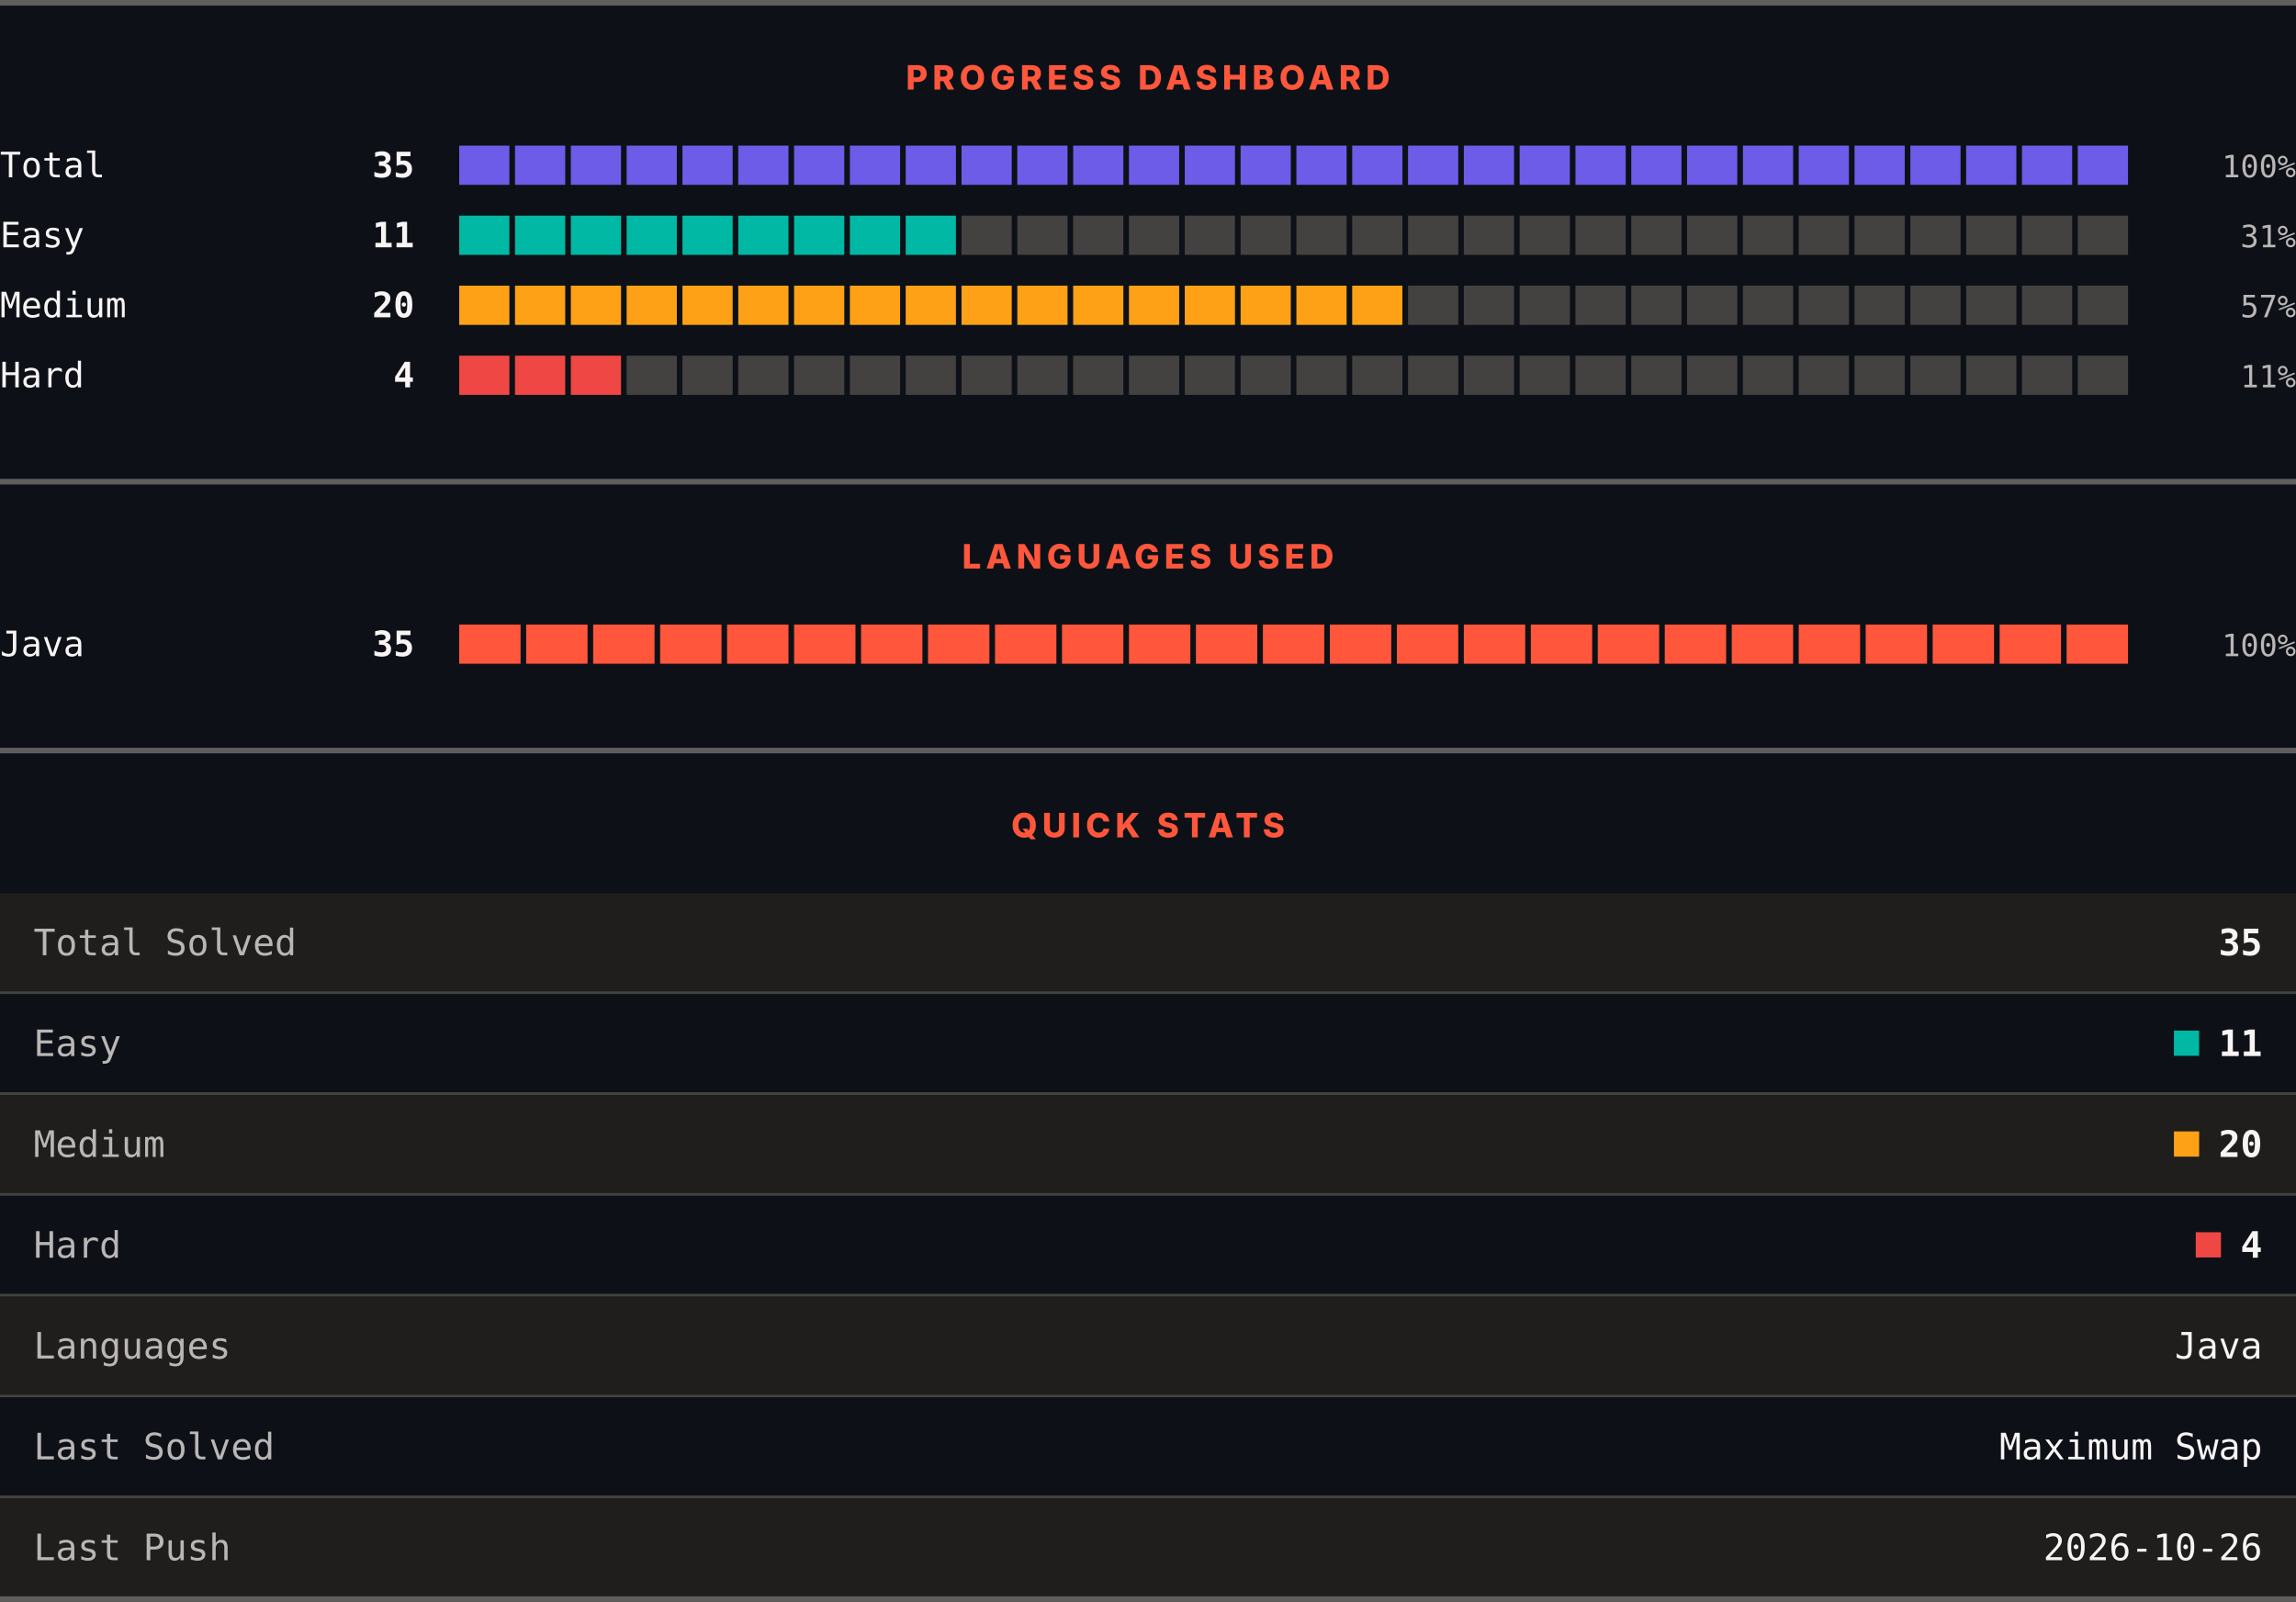
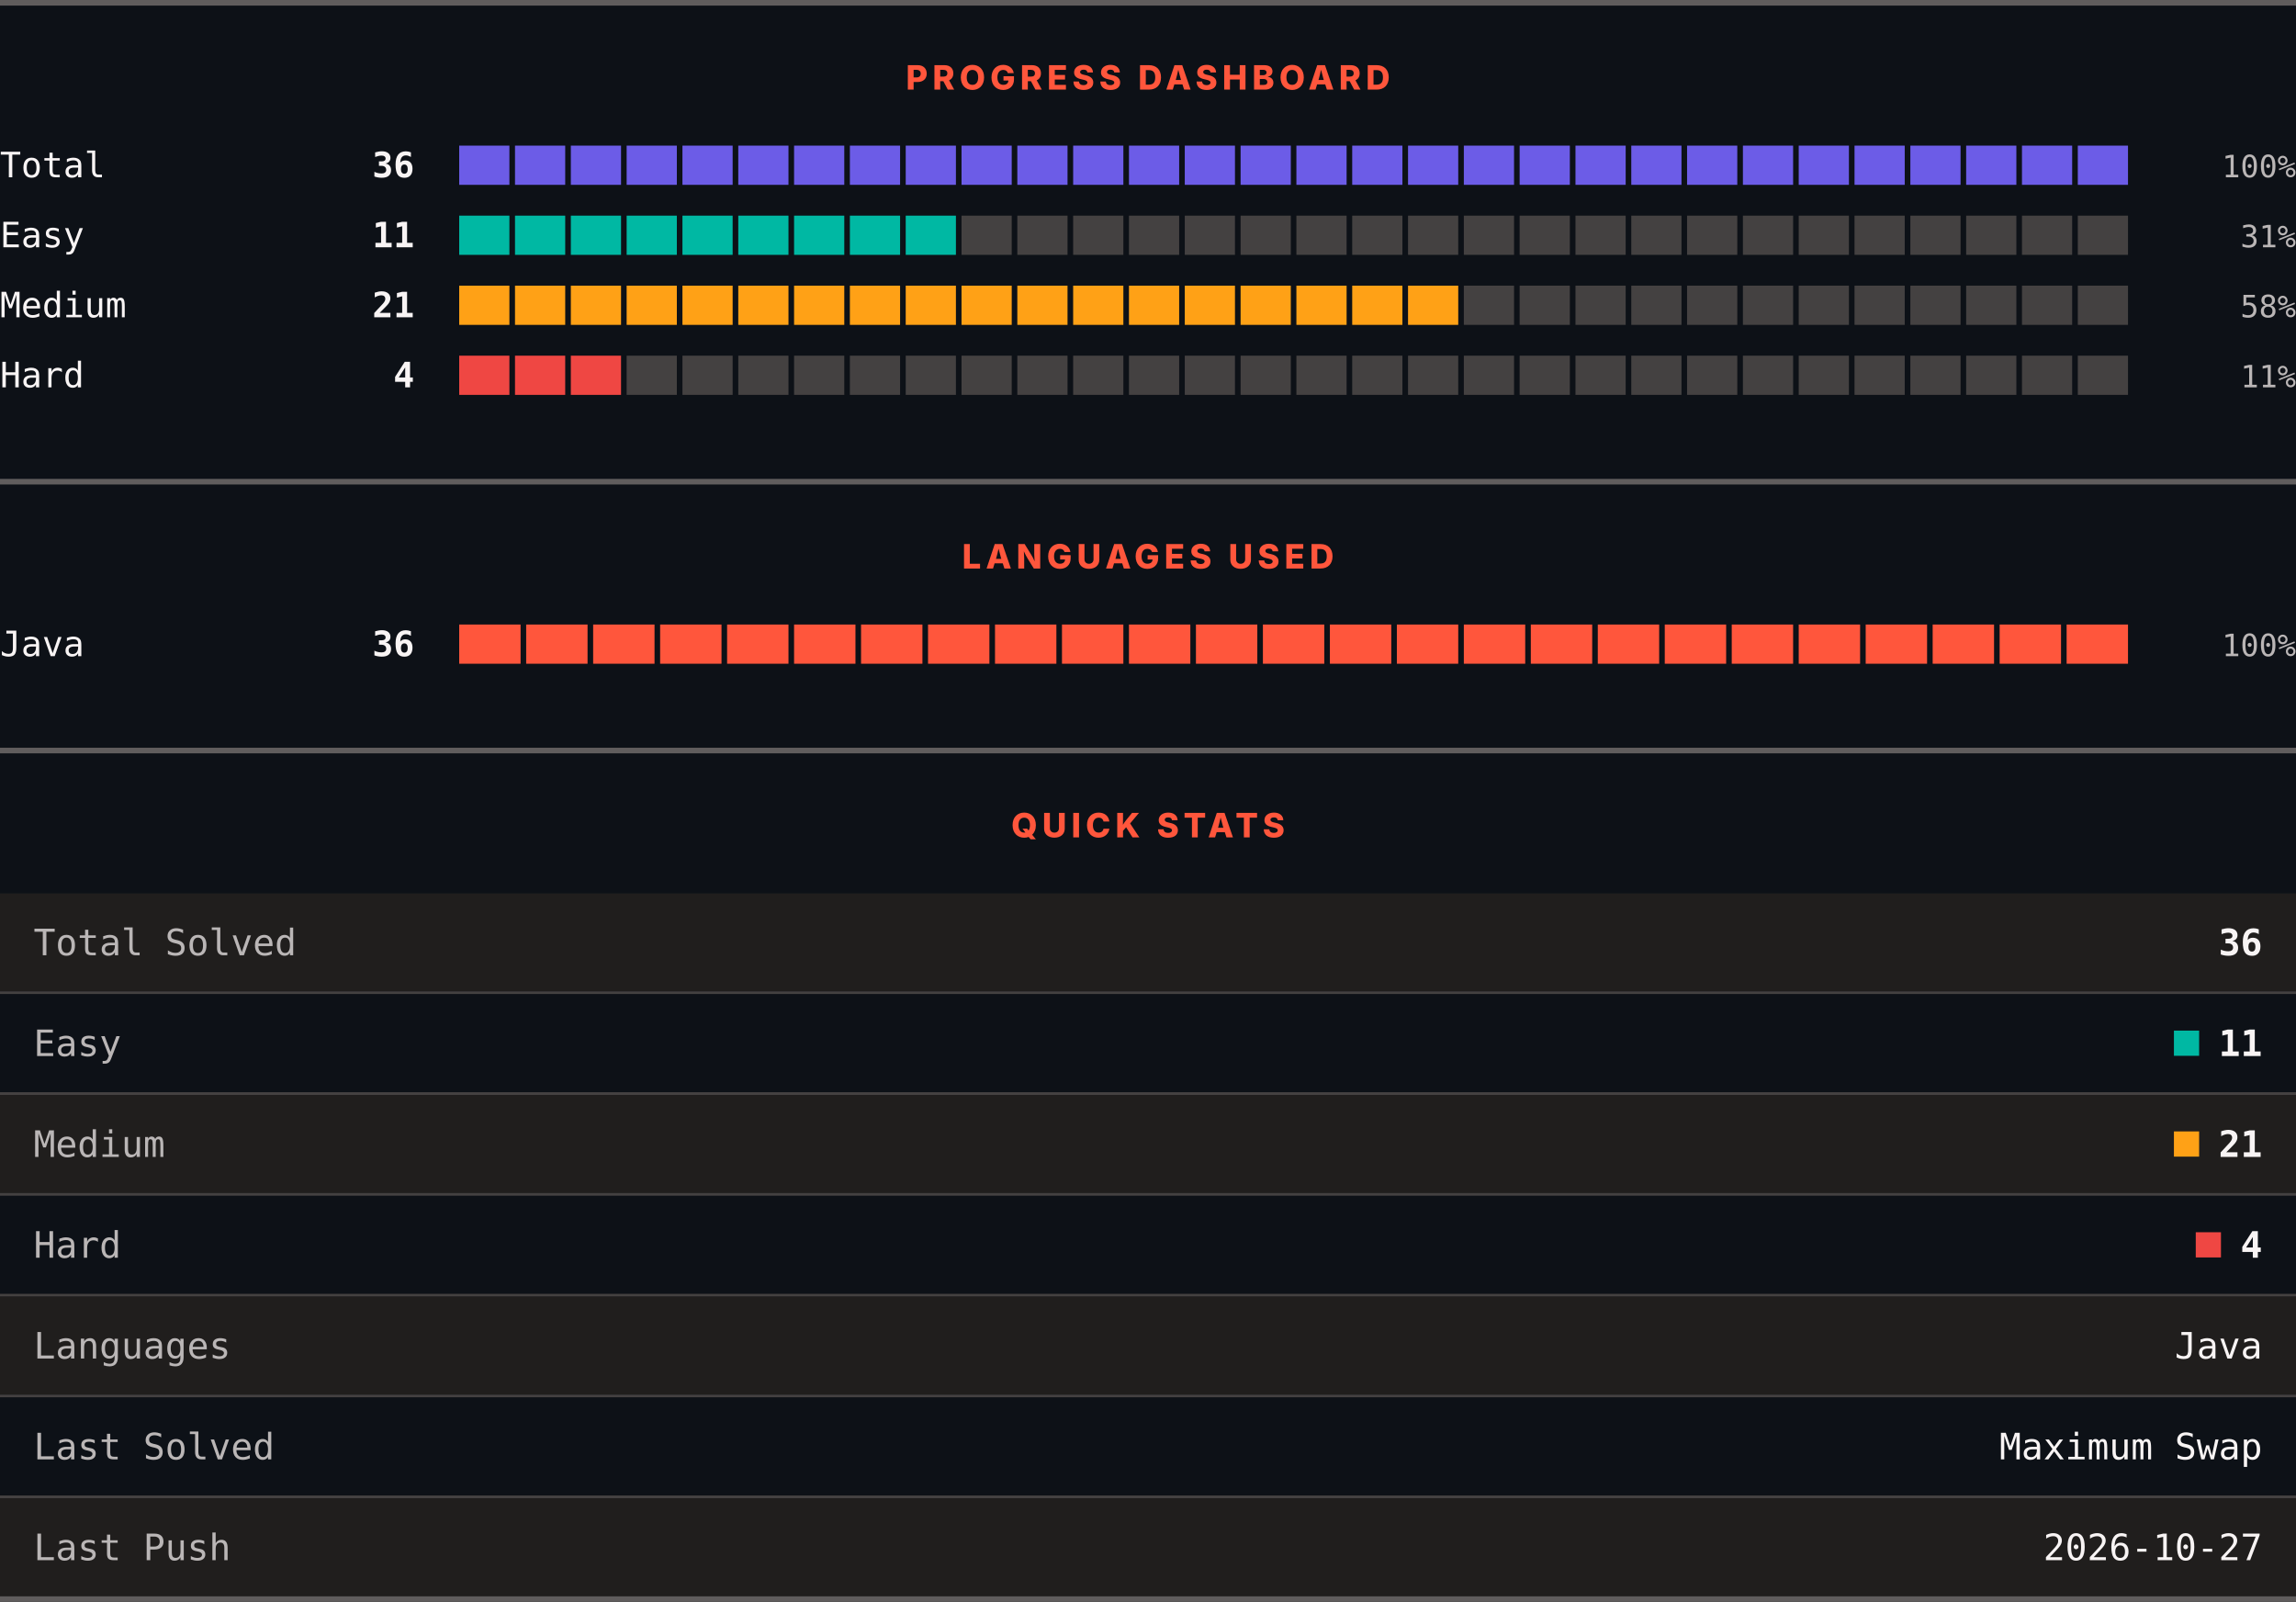
<svg xmlns="http://www.w3.org/2000/svg" width="820" height="572" viewBox="0 0 820 572" role="img" aria-label="LeetCode progress, languages and quick stats">
  <rect width="820" height="572" fill="#0d1117" />
  <rect x="0" y="0" width="820" height="2" fill="#605d5d" />
  <text x="410" y="32" text-anchor="middle" font-family="Archivo, system-ui, -apple-system, Segoe UI, sans-serif" font-size="12" font-weight="800" letter-spacing="1.68" fill="#ff563c">PROGRESS DASHBOARD</text>
  <text x="0" y="63.3" font-family="ui-monospace, SFMono-Regular, Menlo, Consolas, monospace" font-size="12.5" fill="#f8f4f4">Total</text>
-   <text x="148" y="63.3" text-anchor="end" font-family="ui-monospace, SFMono-Regular, Menlo, Consolas, monospace" font-size="12.5" font-weight="700" fill="#f8f4f4">35</text>
+   <text x="148" y="63.3" text-anchor="end" font-family="ui-monospace, SFMono-Regular, Menlo, Consolas, monospace" font-size="12.5" font-weight="700" fill="#f8f4f4">36</text>
  <rect x="164.00" y="52" width="17.93" height="14" fill="#6c5ce7" />
  <rect x="183.93" y="52" width="17.93" height="14" fill="#6c5ce7" />
  <rect x="203.87" y="52" width="17.93" height="14" fill="#6c5ce7" />
  <rect x="223.80" y="52" width="17.93" height="14" fill="#6c5ce7" />
  <rect x="243.73" y="52" width="17.93" height="14" fill="#6c5ce7" />
  <rect x="263.67" y="52" width="17.93" height="14" fill="#6c5ce7" />
  <rect x="283.60" y="52" width="17.93" height="14" fill="#6c5ce7" />
  <rect x="303.53" y="52" width="17.93" height="14" fill="#6c5ce7" />
  <rect x="323.47" y="52" width="17.93" height="14" fill="#6c5ce7" />
  <rect x="343.40" y="52" width="17.93" height="14" fill="#6c5ce7" />
  <rect x="363.33" y="52" width="17.93" height="14" fill="#6c5ce7" />
  <rect x="383.27" y="52" width="17.93" height="14" fill="#6c5ce7" />
  <rect x="403.20" y="52" width="17.93" height="14" fill="#6c5ce7" />
  <rect x="423.13" y="52" width="17.93" height="14" fill="#6c5ce7" />
  <rect x="443.07" y="52" width="17.93" height="14" fill="#6c5ce7" />
  <rect x="463.00" y="52" width="17.93" height="14" fill="#6c5ce7" />
  <rect x="482.93" y="52" width="17.93" height="14" fill="#6c5ce7" />
  <rect x="502.87" y="52" width="17.93" height="14" fill="#6c5ce7" />
  <rect x="522.80" y="52" width="17.93" height="14" fill="#6c5ce7" />
  <rect x="542.73" y="52" width="17.93" height="14" fill="#6c5ce7" />
  <rect x="562.67" y="52" width="17.93" height="14" fill="#6c5ce7" />
  <rect x="582.60" y="52" width="17.93" height="14" fill="#6c5ce7" />
  <rect x="602.53" y="52" width="17.93" height="14" fill="#6c5ce7" />
  <rect x="622.47" y="52" width="17.93" height="14" fill="#6c5ce7" />
  <rect x="642.40" y="52" width="17.93" height="14" fill="#6c5ce7" />
  <rect x="662.33" y="52" width="17.93" height="14" fill="#6c5ce7" />
  <rect x="682.27" y="52" width="17.93" height="14" fill="#6c5ce7" />
  <rect x="702.20" y="52" width="17.93" height="14" fill="#6c5ce7" />
  <rect x="722.13" y="52" width="17.93" height="14" fill="#6c5ce7" />
  <rect x="742.07" y="52" width="17.93" height="14" fill="#6c5ce7" />
  <text x="820" y="63.3" text-anchor="end" font-family="ui-monospace, SFMono-Regular, Menlo, Consolas, monospace" font-size="11" fill="#bab6b6">100%</text>
  <text x="0" y="88.3" font-family="ui-monospace, SFMono-Regular, Menlo, Consolas, monospace" font-size="12.5" fill="#f8f4f4">Easy</text>
  <text x="148" y="88.3" text-anchor="end" font-family="ui-monospace, SFMono-Regular, Menlo, Consolas, monospace" font-size="12.5" font-weight="700" fill="#f8f4f4">11</text>
  <rect x="164.00" y="77" width="17.93" height="14" fill="#00b8a3" />
  <rect x="183.93" y="77" width="17.93" height="14" fill="#00b8a3" />
  <rect x="203.87" y="77" width="17.93" height="14" fill="#00b8a3" />
  <rect x="223.80" y="77" width="17.93" height="14" fill="#00b8a3" />
  <rect x="243.73" y="77" width="17.93" height="14" fill="#00b8a3" />
  <rect x="263.67" y="77" width="17.93" height="14" fill="#00b8a3" />
  <rect x="283.60" y="77" width="17.93" height="14" fill="#00b8a3" />
  <rect x="303.53" y="77" width="17.93" height="14" fill="#00b8a3" />
  <rect x="323.47" y="77" width="17.93" height="14" fill="#00b8a3" />
  <rect x="343.40" y="77" width="17.93" height="14" fill="#444141" />
  <rect x="363.33" y="77" width="17.93" height="14" fill="#444141" />
  <rect x="383.27" y="77" width="17.93" height="14" fill="#444141" />
  <rect x="403.20" y="77" width="17.93" height="14" fill="#444141" />
  <rect x="423.13" y="77" width="17.93" height="14" fill="#444141" />
  <rect x="443.07" y="77" width="17.93" height="14" fill="#444141" />
  <rect x="463.00" y="77" width="17.93" height="14" fill="#444141" />
  <rect x="482.93" y="77" width="17.93" height="14" fill="#444141" />
  <rect x="502.87" y="77" width="17.93" height="14" fill="#444141" />
  <rect x="522.80" y="77" width="17.93" height="14" fill="#444141" />
  <rect x="542.73" y="77" width="17.93" height="14" fill="#444141" />
  <rect x="562.67" y="77" width="17.93" height="14" fill="#444141" />
  <rect x="582.60" y="77" width="17.93" height="14" fill="#444141" />
  <rect x="602.53" y="77" width="17.93" height="14" fill="#444141" />
  <rect x="622.47" y="77" width="17.93" height="14" fill="#444141" />
  <rect x="642.40" y="77" width="17.93" height="14" fill="#444141" />
  <rect x="662.33" y="77" width="17.93" height="14" fill="#444141" />
  <rect x="682.27" y="77" width="17.93" height="14" fill="#444141" />
  <rect x="702.20" y="77" width="17.93" height="14" fill="#444141" />
  <rect x="722.13" y="77" width="17.93" height="14" fill="#444141" />
  <rect x="742.07" y="77" width="17.93" height="14" fill="#444141" />
  <text x="820" y="88.3" text-anchor="end" font-family="ui-monospace, SFMono-Regular, Menlo, Consolas, monospace" font-size="11" fill="#bab6b6">31%</text>
  <text x="0" y="113.3" font-family="ui-monospace, SFMono-Regular, Menlo, Consolas, monospace" font-size="12.5" fill="#f8f4f4">Medium</text>
-   <text x="148" y="113.3" text-anchor="end" font-family="ui-monospace, SFMono-Regular, Menlo, Consolas, monospace" font-size="12.5" font-weight="700" fill="#f8f4f4">20</text>
+   <text x="148" y="113.3" text-anchor="end" font-family="ui-monospace, SFMono-Regular, Menlo, Consolas, monospace" font-size="12.5" font-weight="700" fill="#f8f4f4">21</text>
  <rect x="164.00" y="102" width="17.93" height="14" fill="#ffa116" />
  <rect x="183.93" y="102" width="17.93" height="14" fill="#ffa116" />
  <rect x="203.87" y="102" width="17.93" height="14" fill="#ffa116" />
  <rect x="223.80" y="102" width="17.93" height="14" fill="#ffa116" />
  <rect x="243.73" y="102" width="17.93" height="14" fill="#ffa116" />
  <rect x="263.67" y="102" width="17.93" height="14" fill="#ffa116" />
  <rect x="283.60" y="102" width="17.93" height="14" fill="#ffa116" />
  <rect x="303.53" y="102" width="17.93" height="14" fill="#ffa116" />
  <rect x="323.47" y="102" width="17.93" height="14" fill="#ffa116" />
  <rect x="343.40" y="102" width="17.93" height="14" fill="#ffa116" />
  <rect x="363.33" y="102" width="17.93" height="14" fill="#ffa116" />
  <rect x="383.27" y="102" width="17.93" height="14" fill="#ffa116" />
  <rect x="403.20" y="102" width="17.93" height="14" fill="#ffa116" />
  <rect x="423.13" y="102" width="17.93" height="14" fill="#ffa116" />
  <rect x="443.07" y="102" width="17.93" height="14" fill="#ffa116" />
  <rect x="463.00" y="102" width="17.93" height="14" fill="#ffa116" />
  <rect x="482.93" y="102" width="17.93" height="14" fill="#ffa116" />
-   <rect x="502.87" y="102" width="17.93" height="14" fill="#444141" />
+   <rect x="502.87" y="102" width="17.93" height="14" fill="#ffa116" />
  <rect x="522.80" y="102" width="17.93" height="14" fill="#444141" />
  <rect x="542.73" y="102" width="17.93" height="14" fill="#444141" />
  <rect x="562.67" y="102" width="17.93" height="14" fill="#444141" />
  <rect x="582.60" y="102" width="17.93" height="14" fill="#444141" />
  <rect x="602.53" y="102" width="17.93" height="14" fill="#444141" />
  <rect x="622.47" y="102" width="17.93" height="14" fill="#444141" />
  <rect x="642.40" y="102" width="17.93" height="14" fill="#444141" />
  <rect x="662.33" y="102" width="17.93" height="14" fill="#444141" />
  <rect x="682.27" y="102" width="17.93" height="14" fill="#444141" />
  <rect x="702.20" y="102" width="17.93" height="14" fill="#444141" />
  <rect x="722.13" y="102" width="17.93" height="14" fill="#444141" />
  <rect x="742.07" y="102" width="17.93" height="14" fill="#444141" />
-   <text x="820" y="113.3" text-anchor="end" font-family="ui-monospace, SFMono-Regular, Menlo, Consolas, monospace" font-size="11" fill="#bab6b6">57%</text>
+   <text x="820" y="113.3" text-anchor="end" font-family="ui-monospace, SFMono-Regular, Menlo, Consolas, monospace" font-size="11" fill="#bab6b6">58%</text>
  <text x="0" y="138.3" font-family="ui-monospace, SFMono-Regular, Menlo, Consolas, monospace" font-size="12.5" fill="#f8f4f4">Hard</text>
  <text x="148" y="138.3" text-anchor="end" font-family="ui-monospace, SFMono-Regular, Menlo, Consolas, monospace" font-size="12.5" font-weight="700" fill="#f8f4f4">4</text>
  <rect x="164.00" y="127" width="17.93" height="14" fill="#ef4743" />
  <rect x="183.93" y="127" width="17.93" height="14" fill="#ef4743" />
  <rect x="203.87" y="127" width="17.93" height="14" fill="#ef4743" />
  <rect x="223.80" y="127" width="17.93" height="14" fill="#444141" />
  <rect x="243.73" y="127" width="17.93" height="14" fill="#444141" />
  <rect x="263.67" y="127" width="17.93" height="14" fill="#444141" />
  <rect x="283.60" y="127" width="17.93" height="14" fill="#444141" />
  <rect x="303.53" y="127" width="17.93" height="14" fill="#444141" />
  <rect x="323.47" y="127" width="17.93" height="14" fill="#444141" />
  <rect x="343.40" y="127" width="17.93" height="14" fill="#444141" />
  <rect x="363.33" y="127" width="17.93" height="14" fill="#444141" />
  <rect x="383.27" y="127" width="17.93" height="14" fill="#444141" />
  <rect x="403.20" y="127" width="17.93" height="14" fill="#444141" />
  <rect x="423.13" y="127" width="17.93" height="14" fill="#444141" />
  <rect x="443.07" y="127" width="17.93" height="14" fill="#444141" />
  <rect x="463.00" y="127" width="17.93" height="14" fill="#444141" />
  <rect x="482.93" y="127" width="17.93" height="14" fill="#444141" />
  <rect x="502.87" y="127" width="17.93" height="14" fill="#444141" />
  <rect x="522.80" y="127" width="17.93" height="14" fill="#444141" />
  <rect x="542.73" y="127" width="17.93" height="14" fill="#444141" />
  <rect x="562.67" y="127" width="17.93" height="14" fill="#444141" />
  <rect x="582.60" y="127" width="17.93" height="14" fill="#444141" />
  <rect x="602.53" y="127" width="17.93" height="14" fill="#444141" />
  <rect x="622.47" y="127" width="17.93" height="14" fill="#444141" />
  <rect x="642.40" y="127" width="17.93" height="14" fill="#444141" />
  <rect x="662.33" y="127" width="17.93" height="14" fill="#444141" />
  <rect x="682.27" y="127" width="17.93" height="14" fill="#444141" />
  <rect x="702.20" y="127" width="17.93" height="14" fill="#444141" />
  <rect x="722.13" y="127" width="17.93" height="14" fill="#444141" />
  <rect x="742.07" y="127" width="17.93" height="14" fill="#444141" />
  <text x="820" y="138.3" text-anchor="end" font-family="ui-monospace, SFMono-Regular, Menlo, Consolas, monospace" font-size="11" fill="#bab6b6">11%</text>
  <rect x="0" y="171" width="820" height="2" fill="#605d5d" />
  <text x="410" y="203" text-anchor="middle" font-family="Archivo, system-ui, -apple-system, Segoe UI, sans-serif" font-size="12" font-weight="800" letter-spacing="1.68" fill="#ff563c">LANGUAGES USED</text>
  <text x="0" y="234.3" font-family="ui-monospace, SFMono-Regular, Menlo, Consolas, monospace" font-size="12.5" fill="#f8f4f4">Java</text>
-   <text x="148" y="234.3" text-anchor="end" font-family="ui-monospace, SFMono-Regular, Menlo, Consolas, monospace" font-size="12.5" font-weight="700" fill="#f8f4f4">35</text>
+   <text x="148" y="234.3" text-anchor="end" font-family="ui-monospace, SFMono-Regular, Menlo, Consolas, monospace" font-size="12.5" font-weight="700" fill="#f8f4f4">36</text>
  <rect x="164.00" y="223" width="21.92" height="14" fill="#ff563c" />
  <rect x="187.92" y="223" width="21.92" height="14" fill="#ff563c" />
  <rect x="211.84" y="223" width="21.92" height="14" fill="#ff563c" />
  <rect x="235.76" y="223" width="21.92" height="14" fill="#ff563c" />
  <rect x="259.68" y="223" width="21.92" height="14" fill="#ff563c" />
  <rect x="283.60" y="223" width="21.92" height="14" fill="#ff563c" />
  <rect x="307.52" y="223" width="21.92" height="14" fill="#ff563c" />
  <rect x="331.44" y="223" width="21.92" height="14" fill="#ff563c" />
  <rect x="355.36" y="223" width="21.92" height="14" fill="#ff563c" />
  <rect x="379.28" y="223" width="21.92" height="14" fill="#ff563c" />
  <rect x="403.20" y="223" width="21.92" height="14" fill="#ff563c" />
  <rect x="427.12" y="223" width="21.92" height="14" fill="#ff563c" />
  <rect x="451.04" y="223" width="21.92" height="14" fill="#ff563c" />
  <rect x="474.96" y="223" width="21.92" height="14" fill="#ff563c" />
  <rect x="498.88" y="223" width="21.92" height="14" fill="#ff563c" />
  <rect x="522.80" y="223" width="21.92" height="14" fill="#ff563c" />
  <rect x="546.72" y="223" width="21.92" height="14" fill="#ff563c" />
  <rect x="570.64" y="223" width="21.92" height="14" fill="#ff563c" />
  <rect x="594.56" y="223" width="21.92" height="14" fill="#ff563c" />
  <rect x="618.48" y="223" width="21.92" height="14" fill="#ff563c" />
  <rect x="642.40" y="223" width="21.92" height="14" fill="#ff563c" />
  <rect x="666.32" y="223" width="21.92" height="14" fill="#ff563c" />
  <rect x="690.24" y="223" width="21.92" height="14" fill="#ff563c" />
  <rect x="714.16" y="223" width="21.92" height="14" fill="#ff563c" />
  <rect x="738.08" y="223" width="21.92" height="14" fill="#ff563c" />
  <text x="820" y="234.3" text-anchor="end" font-family="ui-monospace, SFMono-Regular, Menlo, Consolas, monospace" font-size="11" fill="#bab6b6">100%</text>
  <rect x="0" y="267" width="820" height="2" fill="#605d5d" />
  <text x="410" y="299" text-anchor="middle" font-family="Archivo, system-ui, -apple-system, Segoe UI, sans-serif" font-size="12" font-weight="800" letter-spacing="1.68" fill="#ff563c">QUICK STATS</text>
  <rect x="0" y="319" width="820" height="35" fill="#201e1d" />
  <text x="12" y="341.1" font-family="ui-monospace, SFMono-Regular, Menlo, Consolas, monospace" font-size="13" fill="#bab6b6">Total Solved</text>
-   <text x="808" y="341.1" text-anchor="end" font-family="ui-monospace, SFMono-Regular, Menlo, Consolas, monospace" font-size="13" font-weight="700" fill="#f8f4f4">35</text>
+   <text x="808" y="341.1" text-anchor="end" font-family="ui-monospace, SFMono-Regular, Menlo, Consolas, monospace" font-size="13" font-weight="700" fill="#f8f4f4">36</text>
  <rect x="0" y="354" width="820" height="1" fill="#444141" />
  <rect x="0" y="355" width="820" height="35" fill="#0d1117" />
  <text x="12" y="377.1" font-family="ui-monospace, SFMono-Regular, Menlo, Consolas, monospace" font-size="13" fill="#bab6b6">Easy</text>
  <rect x="776.4" y="368" width="9" height="9" fill="#00b8a3" />
  <text x="808" y="377.1" text-anchor="end" font-family="ui-monospace, SFMono-Regular, Menlo, Consolas, monospace" font-size="13" font-weight="700" fill="#f8f4f4">11</text>
  <rect x="0" y="390" width="820" height="1" fill="#444141" />
  <rect x="0" y="391" width="820" height="35" fill="#201e1d" />
  <text x="12" y="413.1" font-family="ui-monospace, SFMono-Regular, Menlo, Consolas, monospace" font-size="13" fill="#bab6b6">Medium</text>
  <rect x="776.4" y="404" width="9" height="9" fill="#ffa116" />
-   <text x="808" y="413.1" text-anchor="end" font-family="ui-monospace, SFMono-Regular, Menlo, Consolas, monospace" font-size="13" font-weight="700" fill="#f8f4f4">20</text>
+   <text x="808" y="413.1" text-anchor="end" font-family="ui-monospace, SFMono-Regular, Menlo, Consolas, monospace" font-size="13" font-weight="700" fill="#f8f4f4">21</text>
  <rect x="0" y="426" width="820" height="1" fill="#444141" />
  <rect x="0" y="427" width="820" height="35" fill="#0d1117" />
  <text x="12" y="449.1" font-family="ui-monospace, SFMono-Regular, Menlo, Consolas, monospace" font-size="13" fill="#bab6b6">Hard</text>
  <rect x="784.2" y="440" width="9" height="9" fill="#ef4743" />
  <text x="808" y="449.1" text-anchor="end" font-family="ui-monospace, SFMono-Regular, Menlo, Consolas, monospace" font-size="13" font-weight="700" fill="#f8f4f4">4</text>
  <rect x="0" y="462" width="820" height="1" fill="#444141" />
  <rect x="0" y="463" width="820" height="35" fill="#201e1d" />
  <text x="12" y="485.1" font-family="ui-monospace, SFMono-Regular, Menlo, Consolas, monospace" font-size="13" fill="#bab6b6">Languages</text>
  <text x="808" y="485.1" text-anchor="end" font-family="ui-monospace, SFMono-Regular, Menlo, Consolas, monospace" font-size="13" fill="#f8f4f4">Java</text>
  <rect x="0" y="498" width="820" height="1" fill="#444141" />
  <rect x="0" y="499" width="820" height="35" fill="#0d1117" />
  <text x="12" y="521.1" font-family="ui-monospace, SFMono-Regular, Menlo, Consolas, monospace" font-size="13" fill="#bab6b6">Last Solved</text>
  <text x="808" y="521.1" text-anchor="end" font-family="ui-monospace, SFMono-Regular, Menlo, Consolas, monospace" font-size="13" fill="#f8f4f4">Maximum Swap</text>
  <rect x="0" y="534" width="820" height="1" fill="#444141" />
  <rect x="0" y="535" width="820" height="35" fill="#201e1d" />
  <text x="12" y="557.1" font-family="ui-monospace, SFMono-Regular, Menlo, Consolas, monospace" font-size="13" fill="#bab6b6">Last Push</text>
-   <text x="808" y="557.1" text-anchor="end" font-family="ui-monospace, SFMono-Regular, Menlo, Consolas, monospace" font-size="13" fill="#f8f4f4">2026-10-26</text>
+   <text x="808" y="557.1" text-anchor="end" font-family="ui-monospace, SFMono-Regular, Menlo, Consolas, monospace" font-size="13" fill="#f8f4f4">2026-10-27</text>
  <rect x="0" y="570" width="820" height="2" fill="#605d5d" />
</svg>
